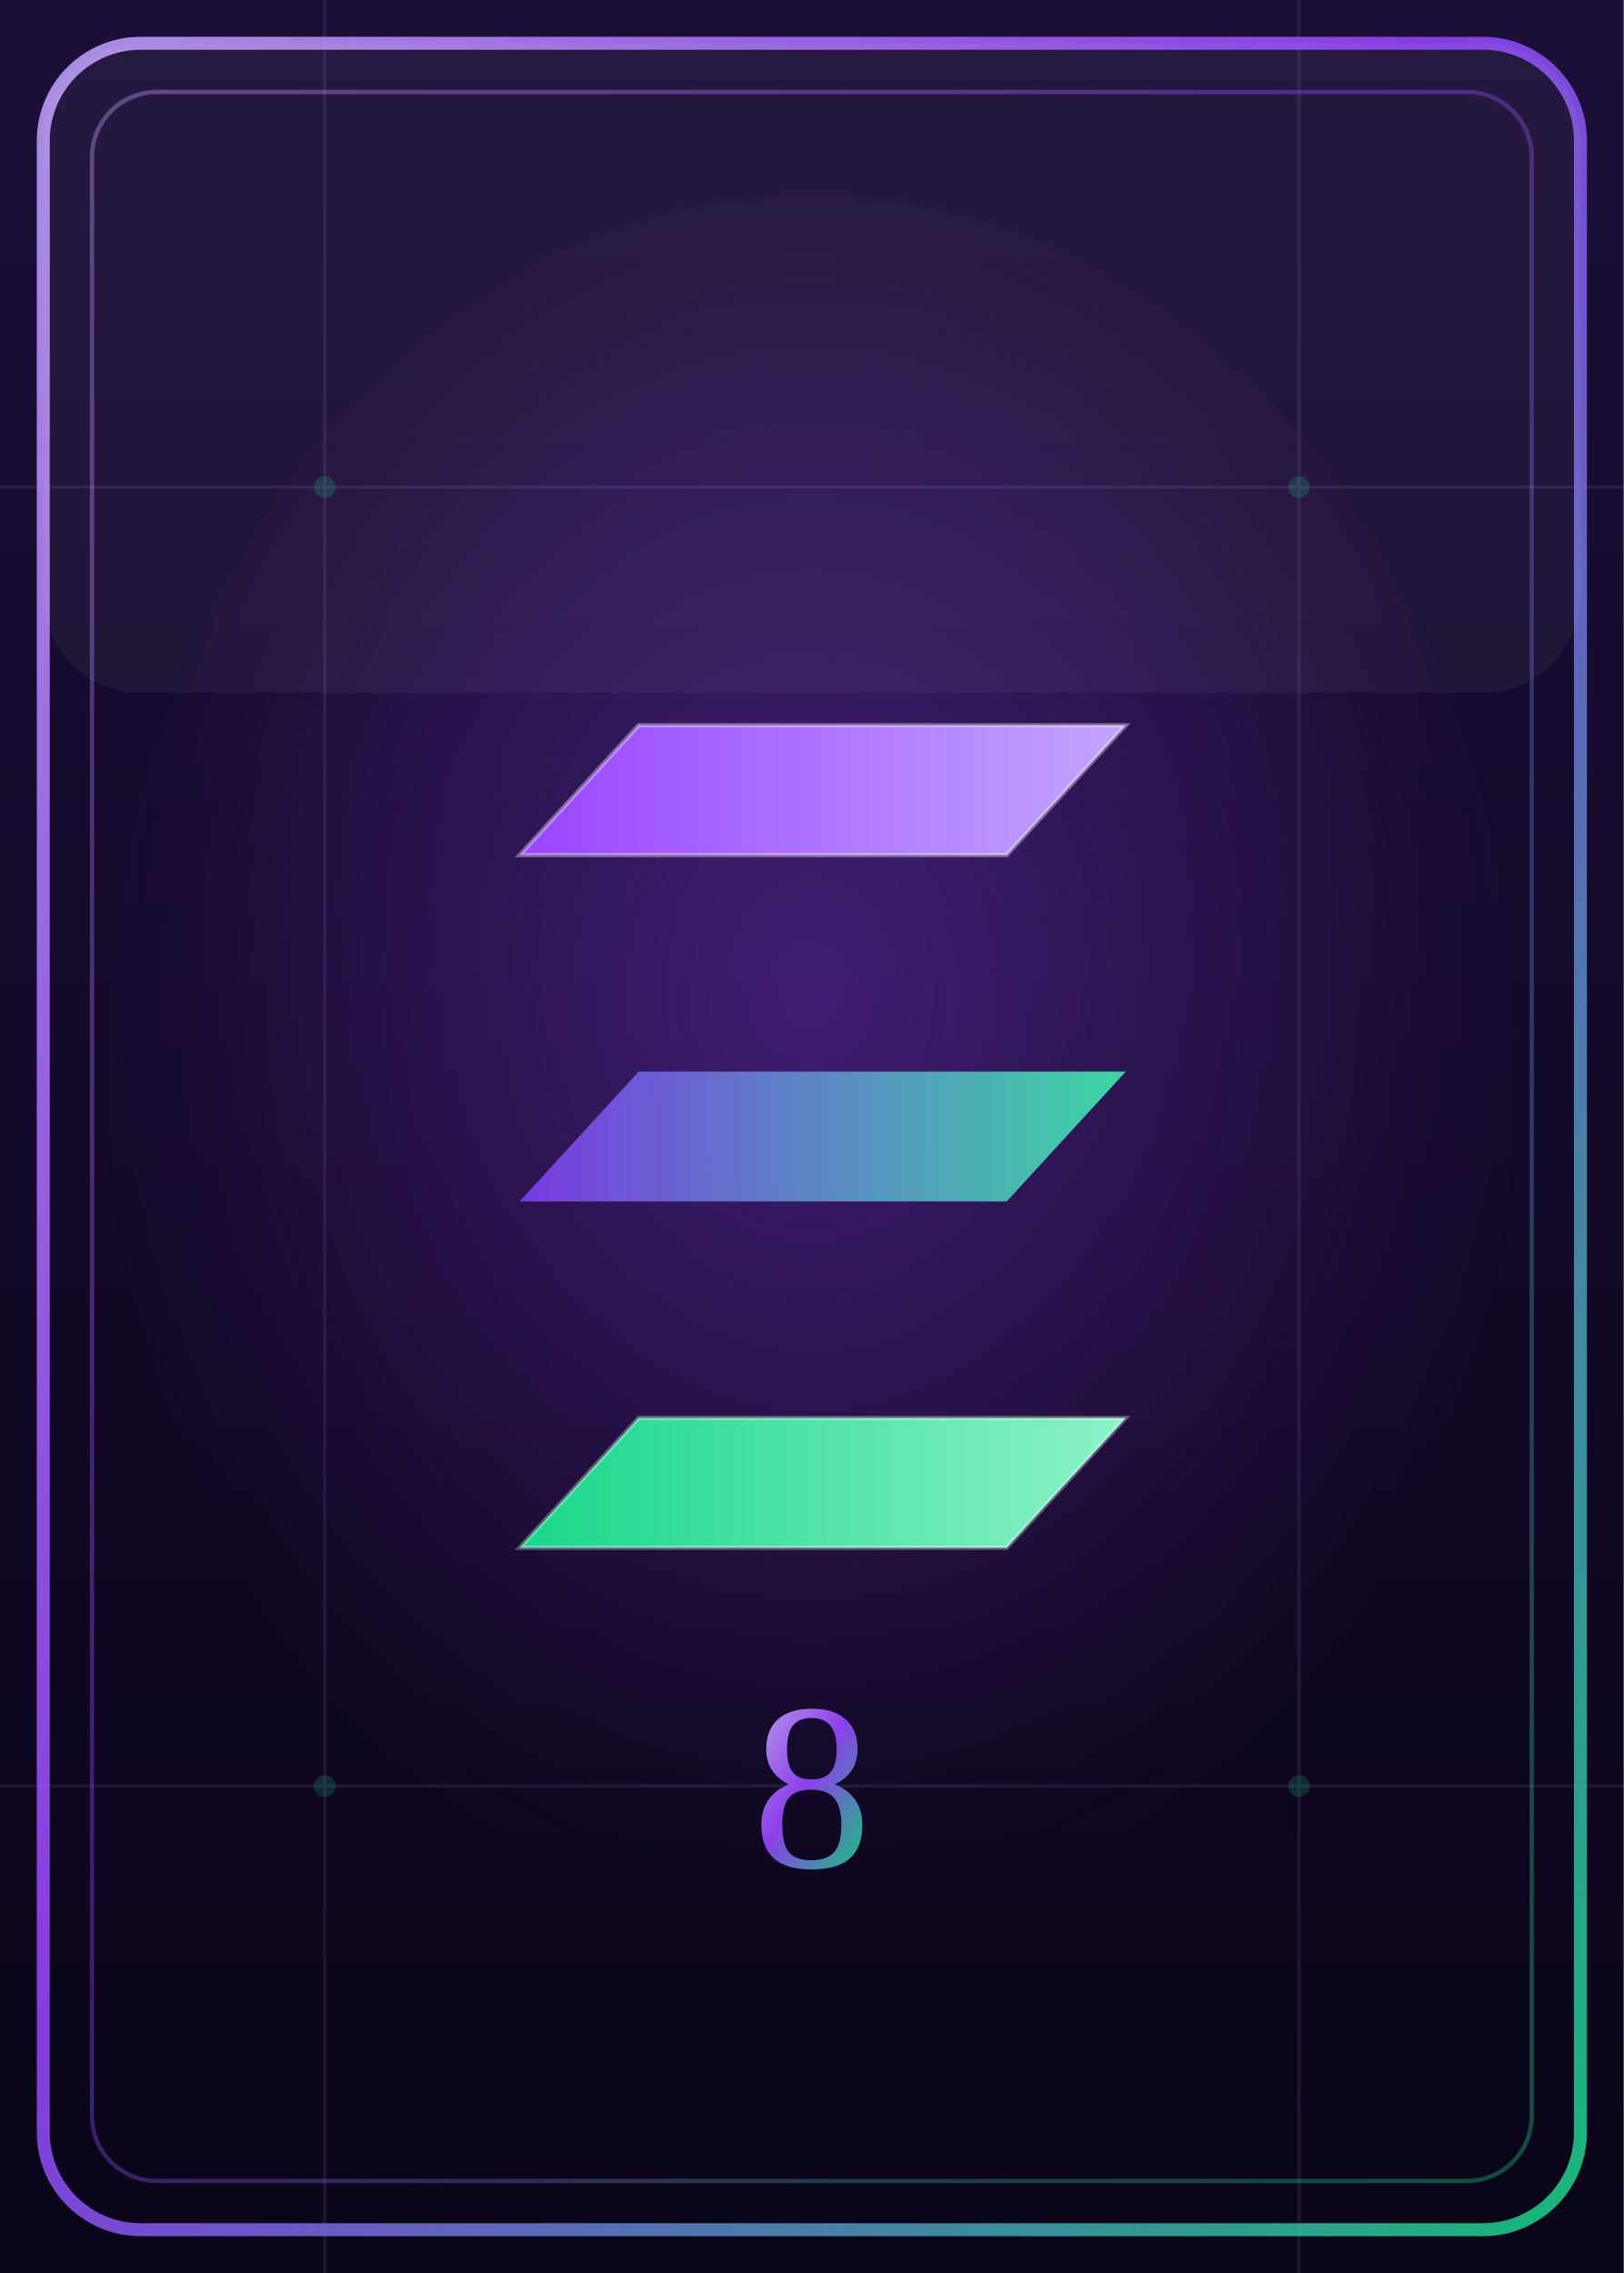
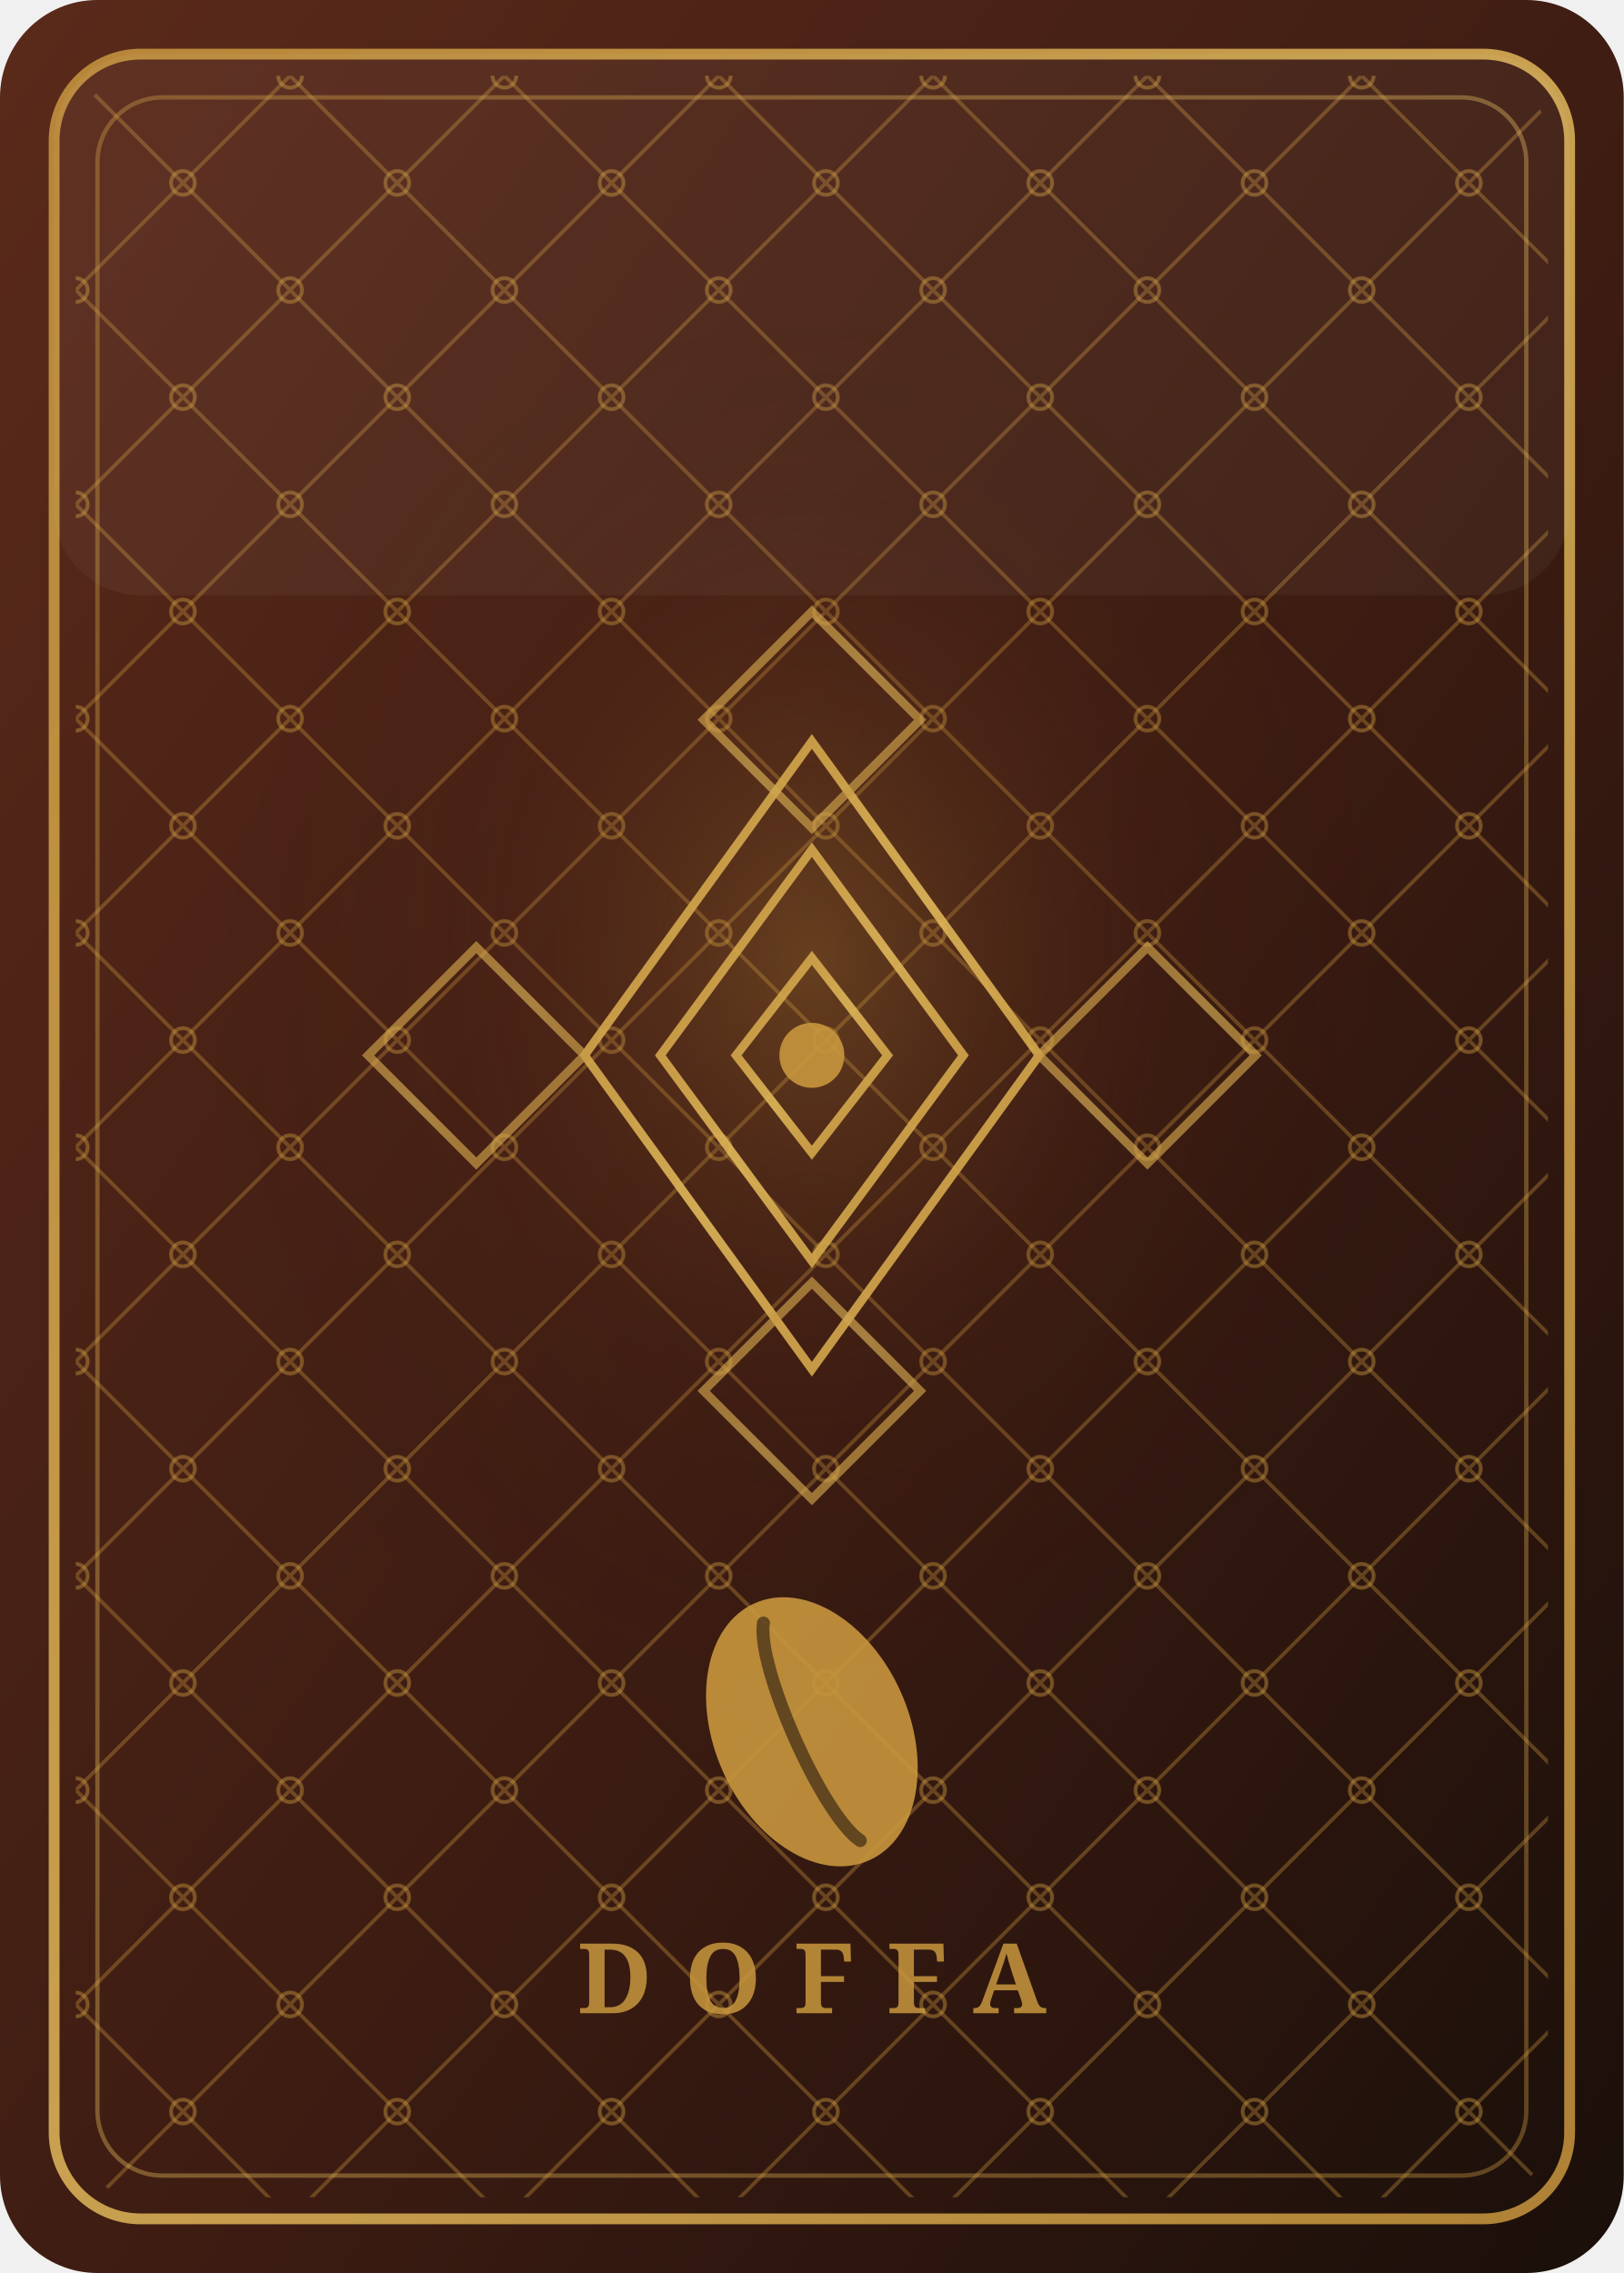
<svg xmlns="http://www.w3.org/2000/svg" viewBox="0 0 300 420">
  <defs>
-     <linearGradient id="neon" x1="0%" y1="0%" x2="100%" y2="100%">
-       <stop offset="0%" stop-color="#c4a5ff" />
-       <stop offset="45%" stop-color="#9945ff" />
-       <stop offset="100%" stop-color="#19d68a" />
+     <linearGradient id="backBase" x1="0%" y1="0%" x2="100%" y2="100%">
+       <stop offset="0%" stop-color="#5A2A1A" />
+       <stop offset="55%" stop-color="#3D1C12" />
+       <stop offset="100%" stop-color="#1A0F0A" />
    </linearGradient>
-     <linearGradient id="bar1" x1="0%" y1="0%" x2="100%" y2="0%">
-       <stop offset="0%" stop-color="#9945ff" />
-       <stop offset="100%" stop-color="#c4a5ff" />
+     <linearGradient id="goldLine" x1="0%" y1="0%" x2="100%" y2="100%">
+       <stop offset="0%" stop-color="#C8963D" />
+       <stop offset="50%" stop-color="#E0B85A" />
+       <stop offset="100%" stop-color="#C8963D" />
    </linearGradient>
-     <linearGradient id="bar2" x1="0%" y1="0%" x2="100%" y2="0%">
-       <stop offset="0%" stop-color="#7d3ce8" />
-       <stop offset="100%" stop-color="#3ee0a8" />
-     </linearGradient>
-     <linearGradient id="bar3" x1="0%" y1="0%" x2="100%" y2="0%">
-       <stop offset="0%" stop-color="#19d68a" />
-       <stop offset="100%" stop-color="#8ef2c9" />
-     </linearGradient>
-     <radialGradient id="backGlow" cx="50%" cy="46%" r="60%">
-       <stop offset="0%" stop-color="#9945ff" stop-opacity="0.34" />
-       <stop offset="60%" stop-color="#9945ff" stop-opacity="0.10" />
+     <pattern id="lattice" width="28" height="28" patternUnits="userSpaceOnUse" patternTransform="rotate(45 14 14)">
+       <path d="M0 14 H28 M14 0 V28" stroke="#C8963D" stroke-width="0.7" opacity="0.35" />
+       <circle cx="14" cy="14" r="2.2" fill="none" stroke="#C8963D" stroke-width="0.7" opacity="0.45" />
+     </pattern>
+     <radialGradient id="dawn" cx="50%" cy="42%" r="55%">
+       <stop offset="0%" stop-color="#C8963D" stop-opacity="0.28" />
+       <stop offset="55%" stop-color="#5A2A1A" stop-opacity="0.05" />
      <stop offset="100%" stop-color="transparent" />
    </radialGradient>
-     <linearGradient id="backBase" x1="0%" y1="0%" x2="0%" y2="100%">
-       <stop offset="0%" stop-color="#1b0f38" />
-       <stop offset="55%" stop-color="#120827" />
-       <stop offset="100%" stop-color="#0a0518" />
-     </linearGradient>
  </defs>
-   <rect x="0" y="0" width="300" height="420" fill="url(#backBase)" />
-   <ellipse cx="150" cy="196" rx="130" ry="160" fill="url(#backGlow)" />
-   <g stroke="#c4a5ff" stroke-width="0.6" opacity="0.10">
-     <path d="M 0 90 L 300 90 M 0 330 L 300 330 M 60 0 L 60 420 M 240 0 L 240 420" />
+   <rect width="300" height="420" rx="18" fill="url(#backBase)" />
+   <rect x="14" y="14" width="272" height="392" rx="12" fill="url(#lattice)" />
+   <ellipse cx="150" cy="200" rx="110" ry="140" fill="url(#dawn)" />
+   <rect x="10" y="10" width="280" height="400" rx="16" fill="none" stroke="url(#goldLine)" stroke-width="2" opacity="0.85" />
+   <rect x="18" y="18" width="264" height="384" rx="12" fill="none" stroke="url(#goldLine)" stroke-width="0.8" opacity="0.4" />
+   <g transform="translate(150 195)" stroke="url(#goldLine)" fill="none" stroke-width="1.6" opacity="0.9">
+     <path d="M0 -58 L42 0 L0 58 L-42 0 Z" />
+     <path d="M0 -38 L28 0 L0 38 L-28 0 Z" />
+     <path d="M0 -18 L14 0 L0 18 L-14 0 Z" />
+     <circle cx="0" cy="0" r="6" fill="#C8963D" stroke="none" />
+     <path d="M-62 -20 L-42 0 L-62 20 L-82 0 Z" opacity="0.7" />
+     <path d="M62 -20 L82 0 L62 20 L42 0 Z" opacity="0.7" />
+     <path d="M-20 -62 L0 -42 L20 -62 L0 -82 Z" opacity="0.7" />
+     <path d="M-20 62 L0 82 L20 62 L0 42 Z" opacity="0.7" />
  </g>
-   <g fill="#19d68a" opacity="0.18">
-     <circle cx="60" cy="90" r="2" />
-     <circle cx="240" cy="90" r="2" />
-     <circle cx="60" cy="330" r="2" />
-     <circle cx="240" cy="330" r="2" />
+   <g transform="translate(150 320) rotate(-24)">
+     <ellipse cx="0" cy="0" rx="18" ry="26" fill="#C8963D" opacity="0.9" />
+     <path d="M0 -22c-4.5 7-4.5 37 0 44" stroke="#1A0F0A" stroke-width="2.4" stroke-linecap="round" fill="none" opacity="0.55" />
  </g>
-   <rect x="8" y="8" width="284" height="404" rx="18" fill="none" stroke="url(#neon)" stroke-width="2.4" opacity="0.85" />
-   <rect x="17" y="17" width="266" height="386" rx="12" fill="none" stroke="url(#neon)" stroke-width="0.8" opacity="0.35" />
-   <g>
-     <path d="M 96 158 L 186 158 L 208 134 L 118 134 Z" fill="url(#bar1)" />
-     <path d="M 96 222 L 186 222 L 208 198 L 118 198 Z" fill="url(#bar2)" opacity="0.95" />
-     <path d="M 118 262 L 208 262 L 186 286 L 96 286 Z" fill="url(#bar3)" />
-     <path d="M 96 158 L 186 158 L 208 134 L 118 134 Z" fill="none" stroke="#ffffff" stroke-opacity="0.35" stroke-width="0.8" />
-     <path d="M 118 262 L 208 262 L 186 286 L 96 286 Z" fill="none" stroke="#ffffff" stroke-opacity="0.3" stroke-width="0.8" />
-   </g>
-   <text x="150" y="345" text-anchor="middle" font-family="Georgia, 'Times New Roman', serif" font-size="44" fill="url(#neon)" opacity="0.9">8</text>
-   <rect x="8" y="8" width="284" height="120" rx="18" fill="white" opacity="0.045" />
+   <text x="150" y="372" text-anchor="middle" font-family="Montserrat, Georgia, serif" font-size="18" font-weight="600" fill="#C8963D" letter-spacing="6" opacity="0.85">DOFFA</text>
+   <rect x="10" y="10" width="280" height="100" rx="16" fill="white" opacity="0.04" />
</svg>
